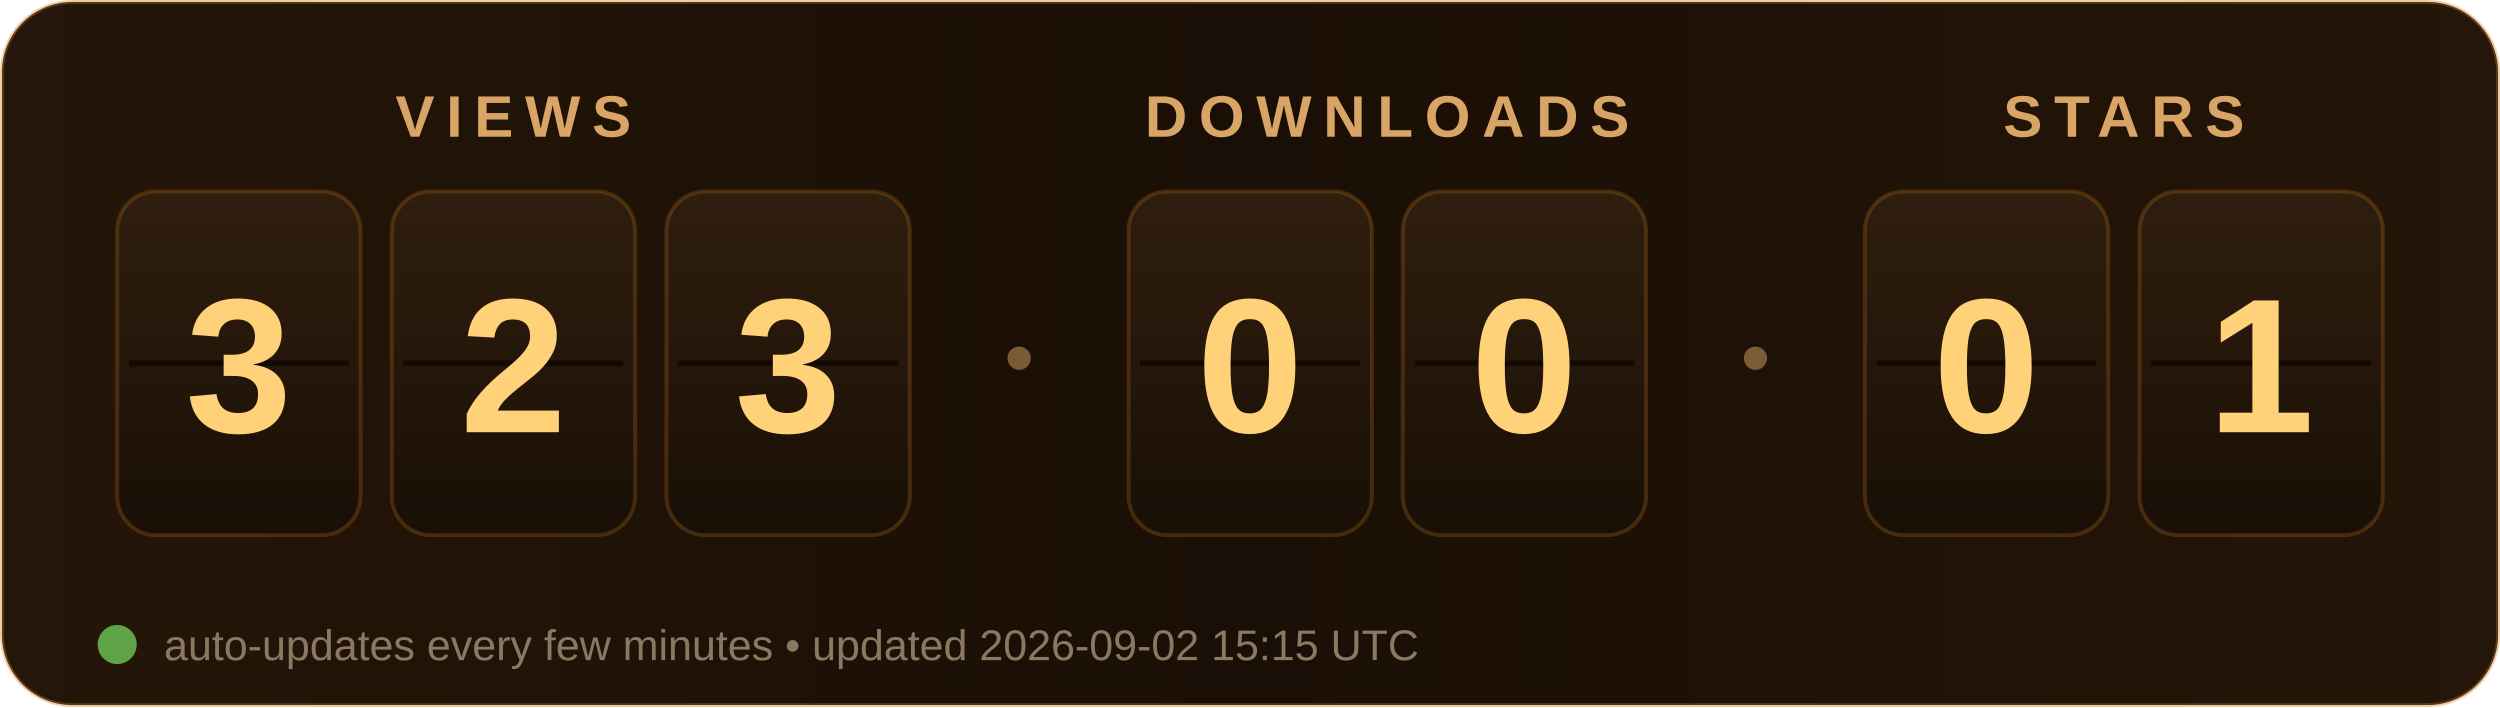
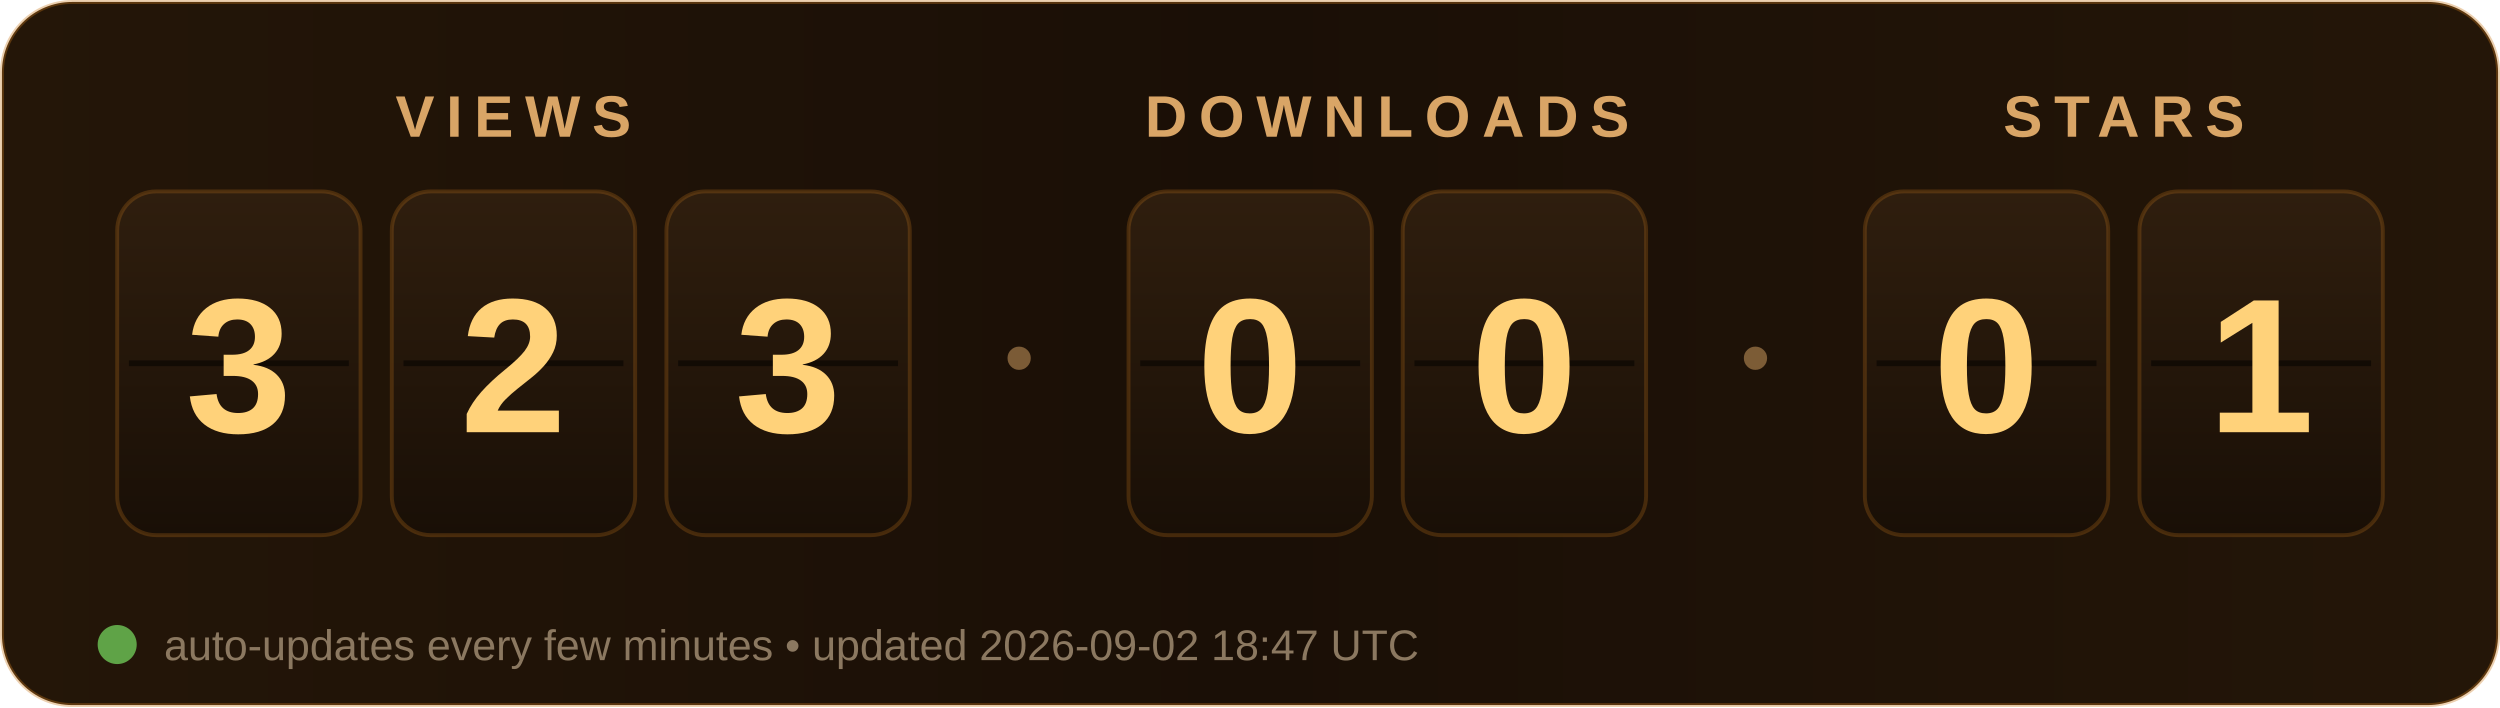
- <svg xmlns="http://www.w3.org/2000/svg" width="640" height="181" viewBox="0 0 640 181" role="img" aria-label="MelonDMA live stats — total views: 323 (tracked since 2026-08-18, GitHub only retains 14 days per API call so earlier history can't be recovered), total downloads: 0, GitHub stars: 1. Updated 2026-09-02 15:15 UTC.">
+ <svg xmlns="http://www.w3.org/2000/svg" width="640" height="181" viewBox="0 0 640 181" role="img" aria-label="MelonDMA live stats — total views: 323 (tracked since 2026-08-18, GitHub only retains 14 days per API call so earlier history can't be recovered), total downloads: 0, GitHub stars: 1. Updated 2026-09-02 18:47 UTC.">
  <defs>
    <linearGradient id="boardBg" x1="0" y1="0" x2="640" y2="0" gradientUnits="userSpaceOnUse">
      <stop offset="0" stop-color="#241608" />
      <stop offset="0.5" stop-color="#1a0f06" />
      <stop offset="1" stop-color="#241608" />
    </linearGradient>
    <linearGradient id="tileBg" x1="0" y1="0" x2="0" y2="88" gradientUnits="userSpaceOnUse">
      <stop offset="0" stop-color="#2f1e0e" />
      <stop offset="1" stop-color="#190f06" />
    </linearGradient>
  </defs>
  <rect x="0.5" y="0.5" width="639" height="180" rx="18" fill="url(#boardBg)" stroke="#C97A1E" stroke-opacity="0.35" />
  <text x="131.4" y="35" text-anchor="middle" font-family="Arial, Helvetica, sans-serif" font-weight="700" font-size="15" letter-spacing="3" fill="#D9A566">VIEWS</text>
  <g transform="translate(30.0,49)">
    <rect width="62.3" height="88" rx="10" fill="url(#tileBg)" stroke="#C97A1E" stroke-opacity="0.25" />
    <line x1="3" y1="44" x2="59.3" y2="44" stroke="#0f0904" stroke-width="1.5" opacity="0.85" />
    <text x="31.1" y="61.64" text-anchor="middle" font-family="Arial, Helvetica, sans-serif" font-weight="900" font-size="49" fill="#FFD27A">3</text>
    <rect x="0" y="44" width="62.3" height="0" rx="10" fill="#3a2410">
      <animate attributeName="height" values="0;88;0" keyTimes="0;0.55;1" dur="0.7s" begin="0.15s" calcMode="spline" keySplines="0.3 0.7 0.3 1;0.3 0 0.7 1" />
      <animate attributeName="y" values="44;0;44" keyTimes="0;0.55;1" dur="0.7s" begin="0.15s" calcMode="spline" keySplines="0.3 0.7 0.3 1;0.3 0 0.7 1" />
    </rect>
  </g>
  <g transform="translate(100.3,49)">
    <rect width="62.3" height="88" rx="10" fill="url(#tileBg)" stroke="#C97A1E" stroke-opacity="0.25" />
    <line x1="3" y1="44" x2="59.3" y2="44" stroke="#0f0904" stroke-width="1.5" opacity="0.85" />
    <text x="31.1" y="61.64" text-anchor="middle" font-family="Arial, Helvetica, sans-serif" font-weight="900" font-size="49" fill="#FFD27A">2</text>
    <rect x="0" y="44" width="62.3" height="0" rx="10" fill="#3a2410">
      <animate attributeName="height" values="0;88;0" keyTimes="0;0.55;1" dur="0.7s" begin="0.24s" calcMode="spline" keySplines="0.3 0.7 0.3 1;0.3 0 0.7 1" />
      <animate attributeName="y" values="44;0;44" keyTimes="0;0.55;1" dur="0.7s" begin="0.24s" calcMode="spline" keySplines="0.3 0.7 0.3 1;0.3 0 0.7 1" />
    </rect>
  </g>
  <g transform="translate(170.6,49)">
    <rect width="62.3" height="88" rx="10" fill="url(#tileBg)" stroke="#C97A1E" stroke-opacity="0.25" />
    <line x1="3" y1="44" x2="59.3" y2="44" stroke="#0f0904" stroke-width="1.5" opacity="0.85" />
    <text x="31.1" y="61.64" text-anchor="middle" font-family="Arial, Helvetica, sans-serif" font-weight="900" font-size="49" fill="#FFD27A">3</text>
    <rect x="0" y="44" width="62.3" height="0" rx="10" fill="#3a2410">
      <animate attributeName="height" values="0;88;0" keyTimes="0;0.55;1" dur="0.7s" begin="0.33s" calcMode="spline" keySplines="0.3 0.7 0.3 1;0.3 0 0.7 1" />
      <animate attributeName="y" values="44;0;44" keyTimes="0;0.55;1" dur="0.7s" begin="0.33s" calcMode="spline" keySplines="0.3 0.7 0.3 1;0.3 0 0.7 1" />
    </rect>
  </g>
  <text x="355.1" y="35" text-anchor="middle" font-family="Arial, Helvetica, sans-serif" font-weight="700" font-size="15" letter-spacing="3" fill="#D9A566">DOWNLOADS</text>
  <g transform="translate(288.9,49)">
    <rect width="62.3" height="88" rx="10" fill="url(#tileBg)" stroke="#C97A1E" stroke-opacity="0.25" />
    <line x1="3" y1="44" x2="59.3" y2="44" stroke="#0f0904" stroke-width="1.5" opacity="0.85" />
    <text x="31.1" y="61.64" text-anchor="middle" font-family="Arial, Helvetica, sans-serif" font-weight="900" font-size="49" fill="#FFD27A">0</text>
    <rect x="0" y="44" width="62.3" height="0" rx="10" fill="#3a2410">
      <animate attributeName="height" values="0;88;0" keyTimes="0;0.55;1" dur="0.7s" begin="0.42s" calcMode="spline" keySplines="0.3 0.7 0.3 1;0.3 0 0.7 1" />
      <animate attributeName="y" values="44;0;44" keyTimes="0;0.55;1" dur="0.7s" begin="0.42s" calcMode="spline" keySplines="0.3 0.7 0.3 1;0.3 0 0.7 1" />
    </rect>
  </g>
  <g transform="translate(359.1,49)">
    <rect width="62.3" height="88" rx="10" fill="url(#tileBg)" stroke="#C97A1E" stroke-opacity="0.25" />
    <line x1="3" y1="44" x2="59.3" y2="44" stroke="#0f0904" stroke-width="1.5" opacity="0.85" />
    <text x="31.1" y="61.64" text-anchor="middle" font-family="Arial, Helvetica, sans-serif" font-weight="900" font-size="49" fill="#FFD27A">0</text>
    <rect x="0" y="44" width="62.3" height="0" rx="10" fill="#3a2410">
      <animate attributeName="height" values="0;88;0" keyTimes="0;0.55;1" dur="0.7s" begin="0.51s" calcMode="spline" keySplines="0.3 0.7 0.3 1;0.3 0 0.7 1" />
      <animate attributeName="y" values="44;0;44" keyTimes="0;0.55;1" dur="0.7s" begin="0.51s" calcMode="spline" keySplines="0.3 0.7 0.3 1;0.3 0 0.7 1" />
    </rect>
  </g>
  <text x="543.7" y="35" text-anchor="middle" font-family="Arial, Helvetica, sans-serif" font-weight="700" font-size="15" letter-spacing="3" fill="#D9A566">STARS</text>
  <g transform="translate(477.4,49)">
    <rect width="62.3" height="88" rx="10" fill="url(#tileBg)" stroke="#C97A1E" stroke-opacity="0.25" />
    <line x1="3" y1="44" x2="59.3" y2="44" stroke="#0f0904" stroke-width="1.5" opacity="0.85" />
    <text x="31.1" y="61.64" text-anchor="middle" font-family="Arial, Helvetica, sans-serif" font-weight="900" font-size="49" fill="#FFD27A">0</text>
    <rect x="0" y="44" width="62.3" height="0" rx="10" fill="#3a2410">
      <animate attributeName="height" values="0;88;0" keyTimes="0;0.55;1" dur="0.7s" begin="0.60s" calcMode="spline" keySplines="0.3 0.7 0.3 1;0.3 0 0.7 1" />
      <animate attributeName="y" values="44;0;44" keyTimes="0;0.55;1" dur="0.7s" begin="0.60s" calcMode="spline" keySplines="0.3 0.7 0.3 1;0.3 0 0.7 1" />
    </rect>
  </g>
  <g transform="translate(547.7,49)">
    <rect width="62.3" height="88" rx="10" fill="url(#tileBg)" stroke="#C97A1E" stroke-opacity="0.25" />
    <line x1="3" y1="44" x2="59.3" y2="44" stroke="#0f0904" stroke-width="1.5" opacity="0.85" />
    <text x="31.1" y="61.64" text-anchor="middle" font-family="Arial, Helvetica, sans-serif" font-weight="900" font-size="49" fill="#FFD27A">1</text>
    <rect x="0" y="44" width="62.3" height="0" rx="10" fill="#3a2410">
      <animate attributeName="height" values="0;88;0" keyTimes="0;0.55;1" dur="0.7s" begin="0.69s" calcMode="spline" keySplines="0.3 0.7 0.3 1;0.3 0 0.7 1" />
      <animate attributeName="y" values="44;0;44" keyTimes="0;0.55;1" dur="0.7s" begin="0.69s" calcMode="spline" keySplines="0.3 0.7 0.3 1;0.3 0 0.7 1" />
    </rect>
  </g>
  <text x="260.9" y="99" text-anchor="middle" font-family="Arial, Helvetica, sans-serif" font-size="22" fill="#D9A566" opacity="0.5">•</text>
  <text x="449.4" y="99" text-anchor="middle" font-family="Arial, Helvetica, sans-serif" font-size="22" fill="#D9A566" opacity="0.5">•</text>
  <circle cx="30" cy="165" r="5" fill="#5FA347">
    <animate attributeName="opacity" values="1;0.35;1" dur="1.8s" repeatCount="indefinite" />
  </circle>
-   <text x="42" y="169" font-family="Arial, Helvetica, sans-serif" font-size="11" fill="#8B7860">auto-updates every few minutes • updated 2026-09-02 15:15 UTC</text>
+   <text x="42" y="169" font-family="Arial, Helvetica, sans-serif" font-size="11" fill="#8B7860">auto-updates every few minutes • updated 2026-09-02 18:47 UTC</text>
</svg>
